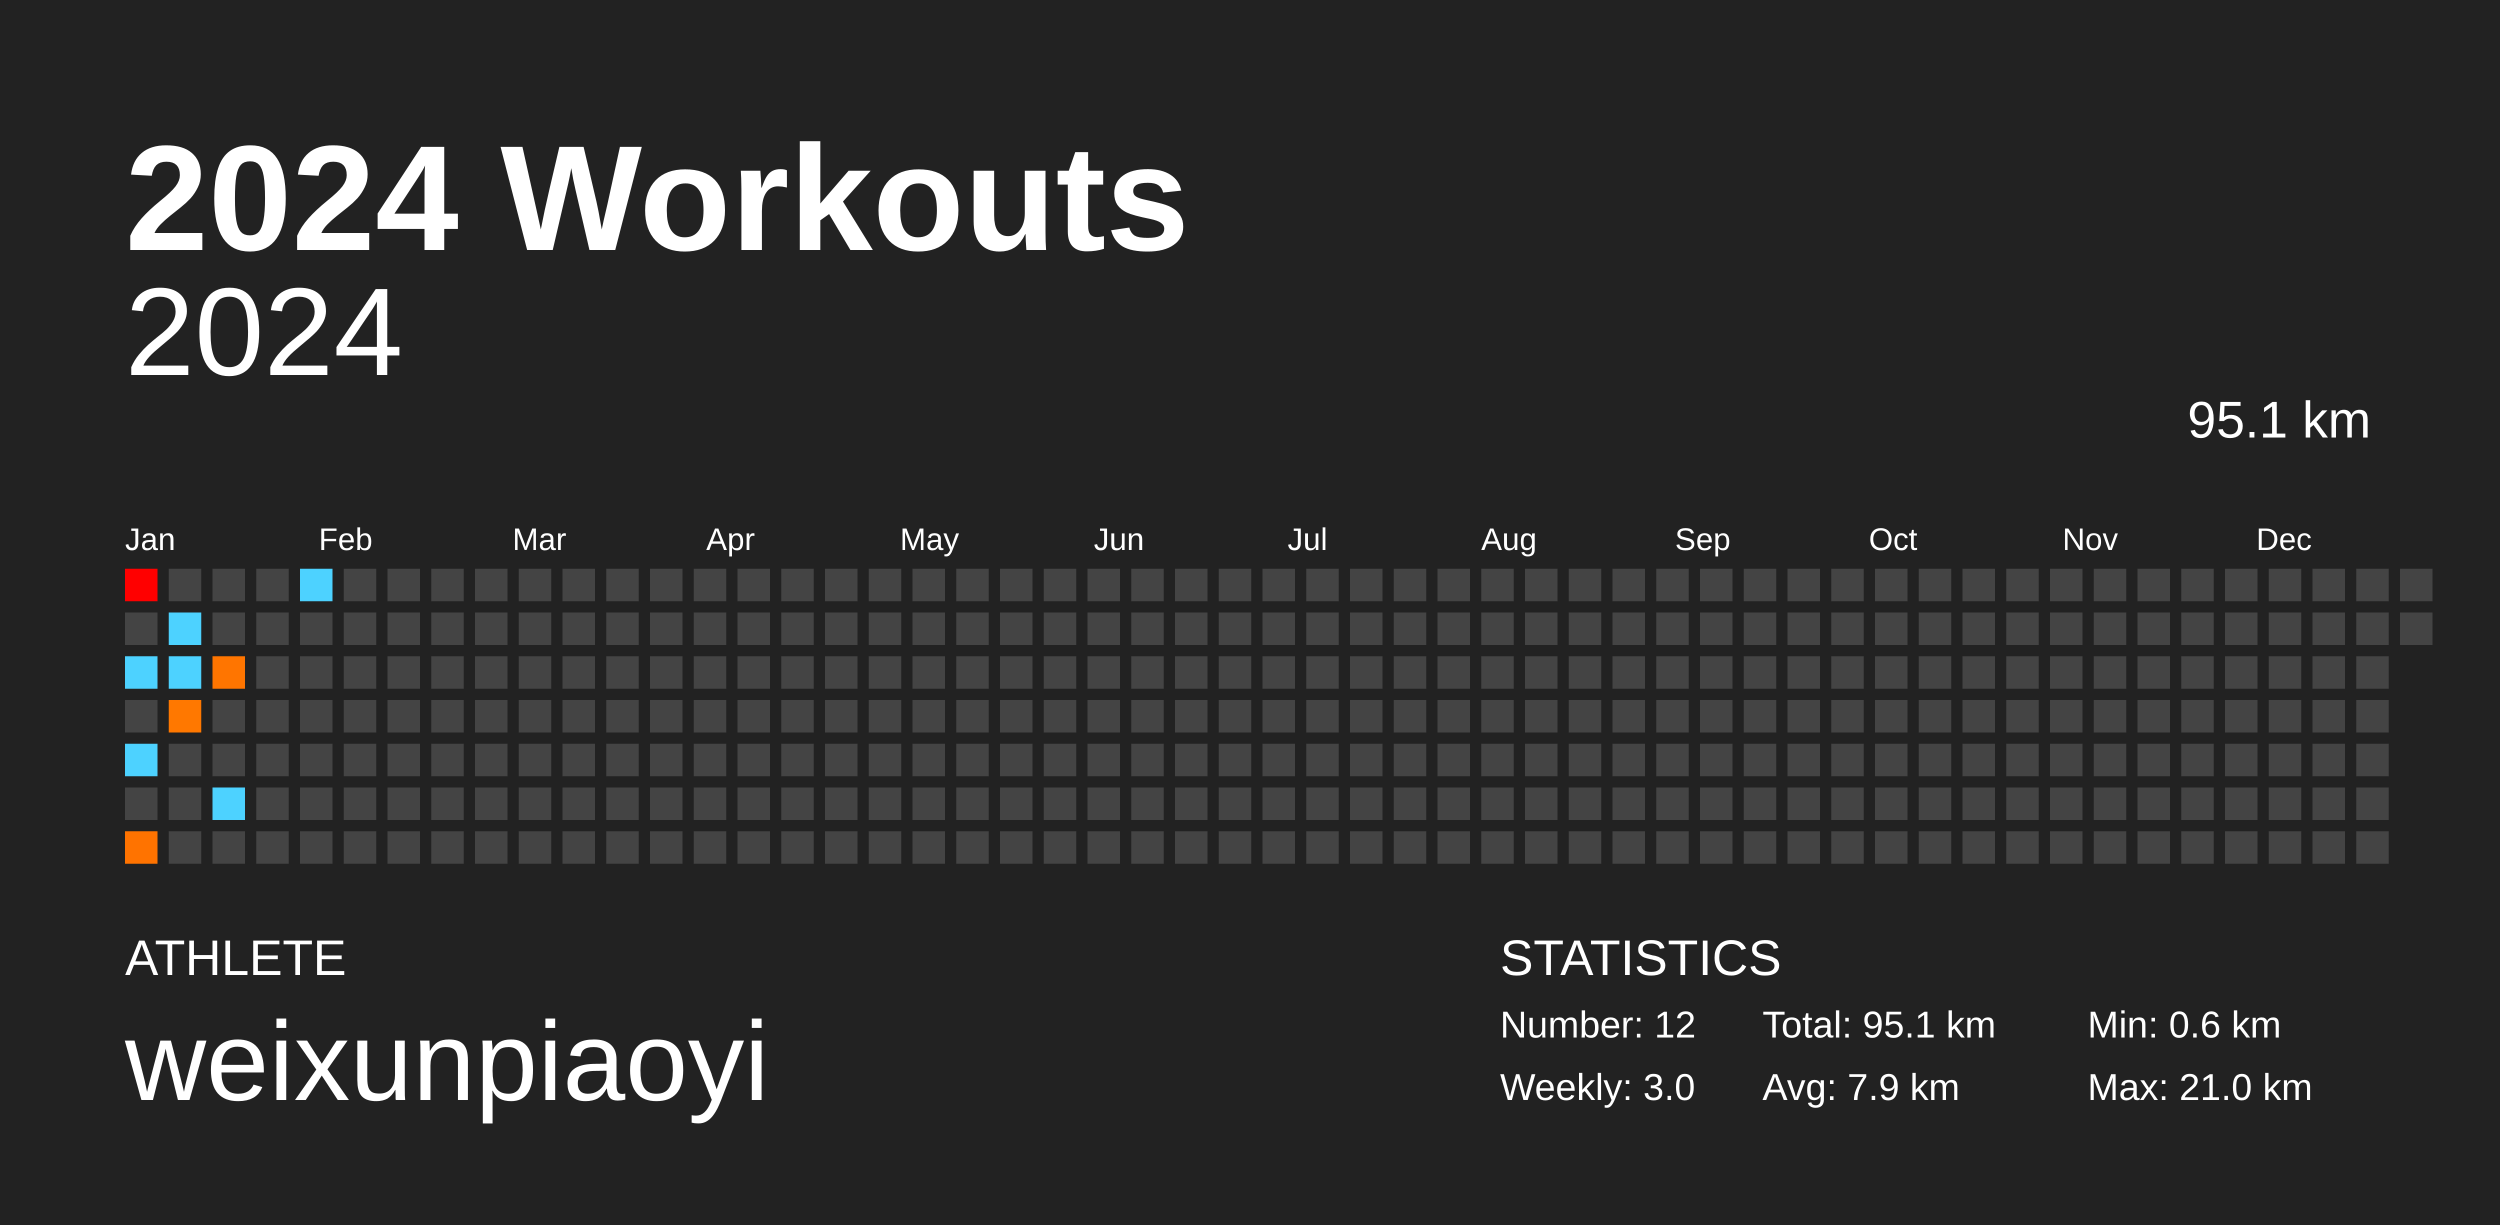
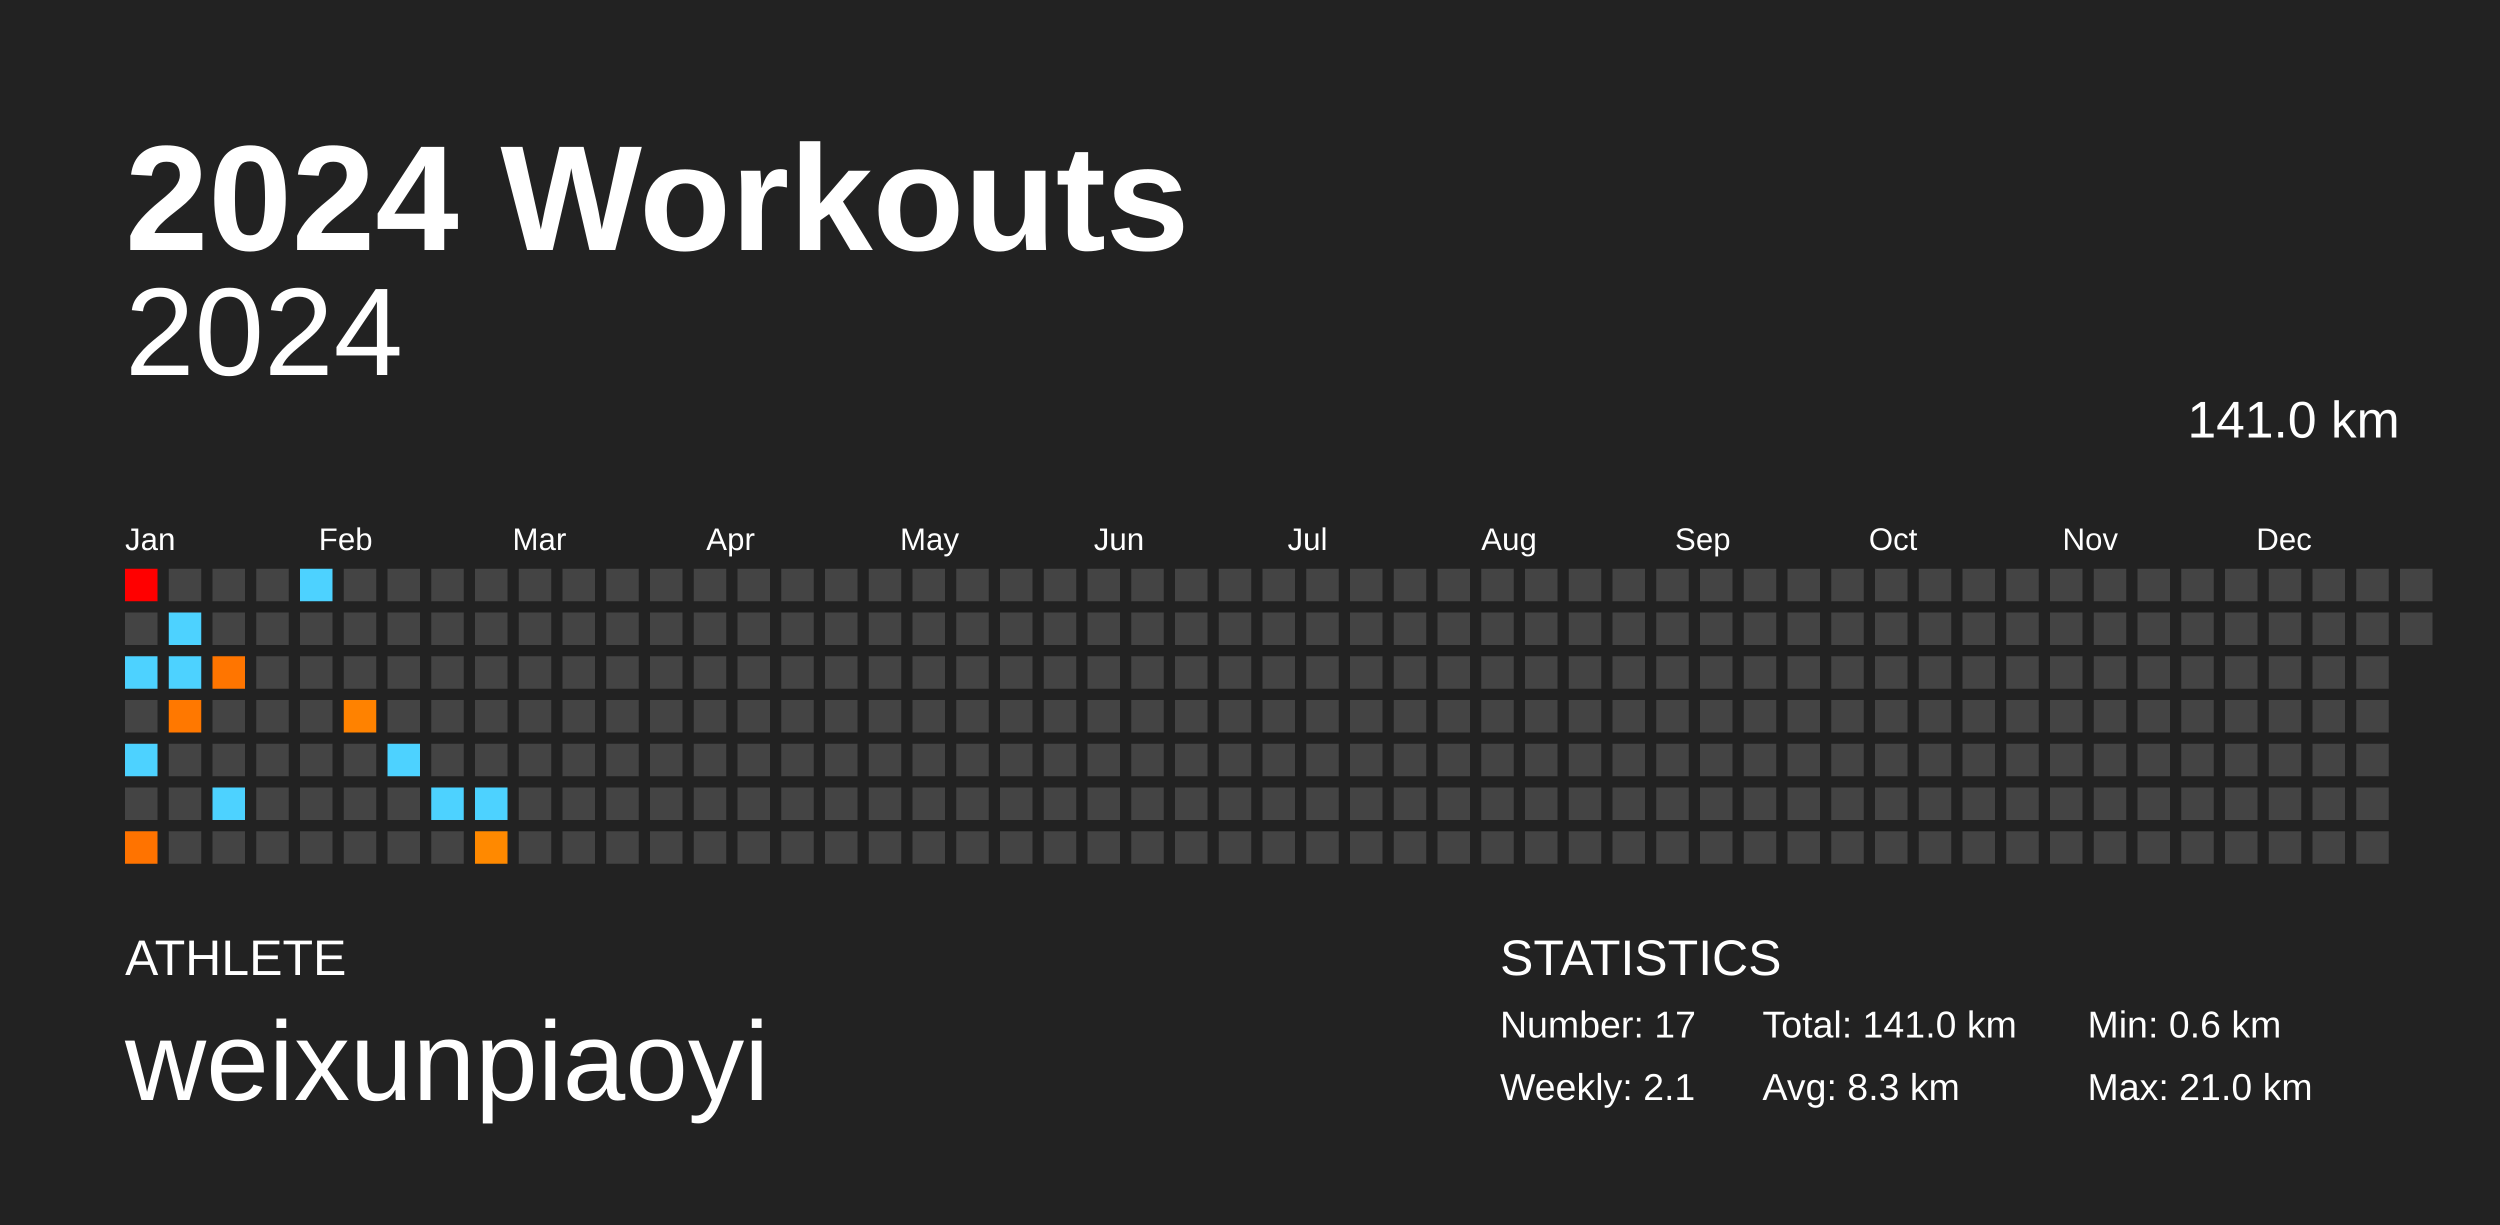
<svg xmlns="http://www.w3.org/2000/svg" baseProfile="full" height="98mm" version="1.1" viewBox="0,0,200,98" width="200mm">
  <defs />
  <rect fill="#222222" height="98" width="200" x="0" y="0" />
  <text fill="#FFFFFF" style="font-size:12px; font-family:Arial; font-weight:bold;" x="10" y="20">2024 Workouts</text>
  <text fill="#FFFFFF" style="font-size:4px; font-family:Arial" x="10" y="78">ATHLETE</text>
  <text fill="#FFFFFF" style="font-size:9px; font-family:Arial" x="10" y="88">weixunpiaoyi</text>
  <text fill="#FFFFFF" style="font-size:4px; font-family:Arial" x="120" y="78">STATISTICS</text>
-   <text fill="#FFFFFF" style="font-size:3px; font-family:Arial" x="120" y="83">Number: 12</text>
-   <text fill="#FFFFFF" style="font-size:3px; font-family:Arial" x="120" y="88">Weekly: 3.0</text>
-   <text fill="#FFFFFF" style="font-size:3px; font-family:Arial" x="141" y="83">Total: 95.1 km</text>
-   <text fill="#FFFFFF" style="font-size:3px; font-family:Arial" x="141" y="88">Avg: 7.9 km</text>
+   <text fill="#FFFFFF" style="font-size:3px; font-family:Arial" x="120" y="83">Number: 17</text>
+   <text fill="#FFFFFF" style="font-size:3px; font-family:Arial" x="120" y="88">Weekly: 2.1</text>
+   <text fill="#FFFFFF" style="font-size:3px; font-family:Arial" x="141" y="83">Total: 141.0 km</text>
+   <text fill="#FFFFFF" style="font-size:3px; font-family:Arial" x="141" y="88">Avg: 8.3 km</text>
  <text fill="#FFFFFF" style="font-size:3px; font-family:Arial" x="167" y="83">Min: 0.6 km</text>
  <text fill="#FFFFFF" style="font-size:3px; font-family:Arial" x="167" y="88">Max: 21.0 km</text>
  <text alignment-baseline="hanging" fill="#FFFFFF" style="font-size:10.0px; font-family:Arial;" x="10" y="30">2024</text>
-   <text alignment-baseline="hanging" fill="#FFFFFF" style="font-size:4.125px; font-family:Arial;" x="175" y="35">95.1 km</text>
+   <text alignment-baseline="hanging" fill="#FFFFFF" style="font-size:4.125px; font-family:Arial;" x="175" y="35">141.0 km</text>
  <text fill="#FFFFFF" style="font-size:2.5px; font-family:Arial" x="10.0" y="44">Jan</text>
  <text fill="#FFFFFF" style="font-size:2.5px; font-family:Arial" x="25.5" y="44">Feb</text>
  <text fill="#FFFFFF" style="font-size:2.5px; font-family:Arial" x="41.0" y="44">Mar</text>
  <text fill="#FFFFFF" style="font-size:2.5px; font-family:Arial" x="56.5" y="44">Apr</text>
  <text fill="#FFFFFF" style="font-size:2.5px; font-family:Arial" x="72.0" y="44">May</text>
  <text fill="#FFFFFF" style="font-size:2.5px; font-family:Arial" x="87.5" y="44">Jun</text>
  <text fill="#FFFFFF" style="font-size:2.5px; font-family:Arial" x="103.0" y="44">Jul</text>
  <text fill="#FFFFFF" style="font-size:2.5px; font-family:Arial" x="118.5" y="44">Aug</text>
  <text fill="#FFFFFF" style="font-size:2.5px; font-family:Arial" x="134.0" y="44">Sep</text>
  <text fill="#FFFFFF" style="font-size:2.5px; font-family:Arial" x="149.5" y="44">Oct</text>
  <text fill="#FFFFFF" style="font-size:2.5px; font-family:Arial" x="165.0" y="44">Nov</text>
  <text fill="#FFFFFF" style="font-size:2.5px; font-family:Arial" x="180.5" y="44">Dec</text>
  <rect fill="red" height="2.6" width="2.6" x="10.0" y="45.5" />
  <rect fill="#444444" height="2.6" width="2.6" x="10.0" y="49.0" />
  <rect fill="#4dd2ff" height="2.6" width="2.6" x="10.0" y="52.5" />
  <rect fill="#444444" height="2.6" width="2.6" x="10.0" y="56.0" />
  <rect fill="#4dd2ff" height="2.6" width="2.6" x="10.0" y="59.5" />
  <rect fill="#444444" height="2.6" width="2.6" x="10.0" y="63.0" />
  <rect fill="#ff7300" height="2.6" width="2.6" x="10.0" y="66.5" />
  <rect fill="#444444" height="2.6" width="2.6" x="13.5" y="45.5" />
  <rect fill="#4dd2ff" height="2.6" width="2.6" x="13.5" y="49.0" />
  <rect fill="#4dd2ff" height="2.6" width="2.6" x="13.5" y="52.5" />
  <rect fill="#ff7800" height="2.6" width="2.6" x="13.5" y="56.0" />
  <rect fill="#444444" height="2.6" width="2.6" x="13.5" y="59.5" />
  <rect fill="#444444" height="2.6" width="2.6" x="13.5" y="63.0" />
  <rect fill="#444444" height="2.6" width="2.6" x="13.5" y="66.5" />
  <rect fill="#444444" height="2.6" width="2.6" x="17.0" y="45.5" />
  <rect fill="#444444" height="2.6" width="2.6" x="17.0" y="49.0" />
  <rect fill="#ff7500" height="2.6" width="2.6" x="17.0" y="52.5" />
  <rect fill="#444444" height="2.6" width="2.6" x="17.0" y="56.0" />
  <rect fill="#444444" height="2.6" width="2.6" x="17.0" y="59.5" />
  <rect fill="#4dd2ff" height="2.6" width="2.6" x="17.0" y="63.0" />
  <rect fill="#444444" height="2.6" width="2.6" x="17.0" y="66.5" />
  <rect fill="#444444" height="2.6" width="2.6" x="20.5" y="45.5" />
  <rect fill="#444444" height="2.6" width="2.6" x="20.5" y="49.0" />
  <rect fill="#444444" height="2.6" width="2.6" x="20.5" y="52.5" />
  <rect fill="#444444" height="2.6" width="2.6" x="20.5" y="56.0" />
  <rect fill="#444444" height="2.6" width="2.6" x="20.5" y="59.5" />
  <rect fill="#444444" height="2.6" width="2.6" x="20.5" y="63.0" />
  <rect fill="#444444" height="2.6" width="2.6" x="20.5" y="66.5" />
  <rect fill="#4dd2ff" height="2.6" width="2.6" x="24.0" y="45.5" />
  <rect fill="#444444" height="2.6" width="2.6" x="24.0" y="49.0" />
  <rect fill="#444444" height="2.6" width="2.6" x="24.0" y="52.5" />
  <rect fill="#444444" height="2.6" width="2.6" x="24.0" y="56.0" />
  <rect fill="#444444" height="2.6" width="2.6" x="24.0" y="59.5" />
  <rect fill="#444444" height="2.6" width="2.6" x="24.0" y="63.0" />
  <rect fill="#444444" height="2.6" width="2.6" x="24.0" y="66.5" />
  <rect fill="#444444" height="2.6" width="2.6" x="27.5" y="45.5" />
  <rect fill="#444444" height="2.6" width="2.6" x="27.5" y="49.0" />
  <rect fill="#444444" height="2.6" width="2.6" x="27.5" y="52.5" />
-   <rect fill="#444444" height="2.6" width="2.6" x="27.5" y="56.0" />
+   <rect fill="#ff8200" height="2.6" width="2.6" x="27.5" y="56.0" />
  <rect fill="#444444" height="2.6" width="2.6" x="27.5" y="59.5" />
  <rect fill="#444444" height="2.6" width="2.6" x="27.5" y="63.0" />
  <rect fill="#444444" height="2.6" width="2.6" x="27.5" y="66.5" />
  <rect fill="#444444" height="2.6" width="2.6" x="31.0" y="45.5" />
  <rect fill="#444444" height="2.6" width="2.6" x="31.0" y="49.0" />
  <rect fill="#444444" height="2.6" width="2.6" x="31.0" y="52.5" />
  <rect fill="#444444" height="2.6" width="2.6" x="31.0" y="56.0" />
-   <rect fill="#444444" height="2.6" width="2.6" x="31.0" y="59.5" />
+   <rect fill="#4dd2ff" height="2.6" width="2.6" x="31.0" y="59.5" />
  <rect fill="#444444" height="2.6" width="2.6" x="31.0" y="63.0" />
  <rect fill="#444444" height="2.6" width="2.6" x="31.0" y="66.5" />
  <rect fill="#444444" height="2.6" width="2.6" x="34.5" y="45.5" />
  <rect fill="#444444" height="2.6" width="2.6" x="34.5" y="49.0" />
  <rect fill="#444444" height="2.6" width="2.6" x="34.5" y="52.5" />
  <rect fill="#444444" height="2.6" width="2.6" x="34.5" y="56.0" />
  <rect fill="#444444" height="2.6" width="2.6" x="34.5" y="59.5" />
-   <rect fill="#444444" height="2.6" width="2.6" x="34.5" y="63.0" />
+   <rect fill="#4dd2ff" height="2.6" width="2.6" x="34.5" y="63.0" />
  <rect fill="#444444" height="2.6" width="2.6" x="34.5" y="66.5" />
  <rect fill="#444444" height="2.6" width="2.6" x="38.0" y="45.5" />
  <rect fill="#444444" height="2.6" width="2.6" x="38.0" y="49.0" />
  <rect fill="#444444" height="2.6" width="2.6" x="38.0" y="52.5" />
  <rect fill="#444444" height="2.6" width="2.6" x="38.0" y="56.0" />
  <rect fill="#444444" height="2.6" width="2.6" x="38.0" y="59.5" />
-   <rect fill="#444444" height="2.6" width="2.6" x="38.0" y="63.0" />
-   <rect fill="#444444" height="2.6" width="2.6" x="38.0" y="66.5" />
+   <rect fill="#4dd2ff" height="2.6" width="2.6" x="38.0" y="63.0" />
+   <rect fill="#ff8900" height="2.6" width="2.6" x="38.0" y="66.5" />
  <rect fill="#444444" height="2.6" width="2.6" x="41.5" y="45.5" />
  <rect fill="#444444" height="2.6" width="2.6" x="41.5" y="49.0" />
  <rect fill="#444444" height="2.6" width="2.6" x="41.5" y="52.5" />
  <rect fill="#444444" height="2.6" width="2.6" x="41.5" y="56.0" />
  <rect fill="#444444" height="2.6" width="2.6" x="41.5" y="59.5" />
  <rect fill="#444444" height="2.6" width="2.6" x="41.5" y="63.0" />
  <rect fill="#444444" height="2.6" width="2.6" x="41.5" y="66.5" />
  <rect fill="#444444" height="2.6" width="2.6" x="45.0" y="45.5" />
  <rect fill="#444444" height="2.6" width="2.6" x="45.0" y="49.0" />
  <rect fill="#444444" height="2.6" width="2.6" x="45.0" y="52.5" />
  <rect fill="#444444" height="2.6" width="2.6" x="45.0" y="56.0" />
  <rect fill="#444444" height="2.6" width="2.6" x="45.0" y="59.5" />
  <rect fill="#444444" height="2.6" width="2.6" x="45.0" y="63.0" />
  <rect fill="#444444" height="2.6" width="2.6" x="45.0" y="66.5" />
  <rect fill="#444444" height="2.6" width="2.6" x="48.5" y="45.5" />
  <rect fill="#444444" height="2.6" width="2.6" x="48.5" y="49.0" />
  <rect fill="#444444" height="2.6" width="2.6" x="48.5" y="52.5" />
  <rect fill="#444444" height="2.6" width="2.6" x="48.5" y="56.0" />
  <rect fill="#444444" height="2.6" width="2.6" x="48.5" y="59.5" />
  <rect fill="#444444" height="2.6" width="2.6" x="48.5" y="63.0" />
  <rect fill="#444444" height="2.6" width="2.6" x="48.5" y="66.5" />
  <rect fill="#444444" height="2.6" width="2.6" x="52.0" y="45.5" />
  <rect fill="#444444" height="2.6" width="2.6" x="52.0" y="49.0" />
  <rect fill="#444444" height="2.6" width="2.6" x="52.0" y="52.5" />
  <rect fill="#444444" height="2.6" width="2.6" x="52.0" y="56.0" />
  <rect fill="#444444" height="2.6" width="2.6" x="52.0" y="59.5" />
  <rect fill="#444444" height="2.6" width="2.6" x="52.0" y="63.0" />
  <rect fill="#444444" height="2.6" width="2.6" x="52.0" y="66.5" />
  <rect fill="#444444" height="2.6" width="2.6" x="55.5" y="45.5" />
  <rect fill="#444444" height="2.6" width="2.6" x="55.5" y="49.0" />
  <rect fill="#444444" height="2.6" width="2.6" x="55.5" y="52.5" />
  <rect fill="#444444" height="2.6" width="2.6" x="55.5" y="56.0" />
  <rect fill="#444444" height="2.6" width="2.6" x="55.5" y="59.5" />
  <rect fill="#444444" height="2.6" width="2.6" x="55.5" y="63.0" />
  <rect fill="#444444" height="2.6" width="2.6" x="55.5" y="66.5" />
  <rect fill="#444444" height="2.6" width="2.6" x="59.0" y="45.5" />
  <rect fill="#444444" height="2.6" width="2.6" x="59.0" y="49.0" />
  <rect fill="#444444" height="2.6" width="2.6" x="59.0" y="52.5" />
  <rect fill="#444444" height="2.6" width="2.6" x="59.0" y="56.0" />
  <rect fill="#444444" height="2.6" width="2.6" x="59.0" y="59.5" />
  <rect fill="#444444" height="2.6" width="2.6" x="59.0" y="63.0" />
  <rect fill="#444444" height="2.6" width="2.6" x="59.0" y="66.5" />
  <rect fill="#444444" height="2.6" width="2.6" x="62.5" y="45.5" />
  <rect fill="#444444" height="2.6" width="2.6" x="62.5" y="49.0" />
  <rect fill="#444444" height="2.6" width="2.6" x="62.5" y="52.5" />
  <rect fill="#444444" height="2.6" width="2.6" x="62.5" y="56.0" />
  <rect fill="#444444" height="2.6" width="2.6" x="62.5" y="59.5" />
  <rect fill="#444444" height="2.6" width="2.6" x="62.5" y="63.0" />
  <rect fill="#444444" height="2.6" width="2.6" x="62.5" y="66.5" />
  <rect fill="#444444" height="2.6" width="2.6" x="66.0" y="45.5" />
  <rect fill="#444444" height="2.6" width="2.6" x="66.0" y="49.0" />
  <rect fill="#444444" height="2.6" width="2.6" x="66.0" y="52.5" />
  <rect fill="#444444" height="2.6" width="2.6" x="66.0" y="56.0" />
  <rect fill="#444444" height="2.6" width="2.6" x="66.0" y="59.5" />
  <rect fill="#444444" height="2.6" width="2.6" x="66.0" y="63.0" />
  <rect fill="#444444" height="2.6" width="2.6" x="66.0" y="66.5" />
  <rect fill="#444444" height="2.6" width="2.6" x="69.5" y="45.5" />
  <rect fill="#444444" height="2.6" width="2.6" x="69.5" y="49.0" />
  <rect fill="#444444" height="2.6" width="2.6" x="69.5" y="52.5" />
  <rect fill="#444444" height="2.6" width="2.6" x="69.5" y="56.0" />
  <rect fill="#444444" height="2.6" width="2.6" x="69.5" y="59.5" />
  <rect fill="#444444" height="2.6" width="2.6" x="69.5" y="63.0" />
  <rect fill="#444444" height="2.6" width="2.6" x="69.5" y="66.5" />
  <rect fill="#444444" height="2.6" width="2.6" x="73.0" y="45.5" />
  <rect fill="#444444" height="2.6" width="2.6" x="73.0" y="49.0" />
  <rect fill="#444444" height="2.6" width="2.6" x="73.0" y="52.5" />
  <rect fill="#444444" height="2.6" width="2.6" x="73.0" y="56.0" />
  <rect fill="#444444" height="2.6" width="2.6" x="73.0" y="59.5" />
  <rect fill="#444444" height="2.6" width="2.6" x="73.0" y="63.0" />
  <rect fill="#444444" height="2.6" width="2.6" x="73.0" y="66.5" />
  <rect fill="#444444" height="2.6" width="2.6" x="76.5" y="45.5" />
  <rect fill="#444444" height="2.6" width="2.6" x="76.5" y="49.0" />
  <rect fill="#444444" height="2.6" width="2.6" x="76.5" y="52.5" />
  <rect fill="#444444" height="2.6" width="2.6" x="76.5" y="56.0" />
  <rect fill="#444444" height="2.6" width="2.6" x="76.5" y="59.5" />
  <rect fill="#444444" height="2.6" width="2.6" x="76.5" y="63.0" />
  <rect fill="#444444" height="2.6" width="2.6" x="76.5" y="66.5" />
  <rect fill="#444444" height="2.6" width="2.6" x="80.0" y="45.5" />
  <rect fill="#444444" height="2.6" width="2.6" x="80.0" y="49.0" />
  <rect fill="#444444" height="2.6" width="2.6" x="80.0" y="52.5" />
  <rect fill="#444444" height="2.6" width="2.6" x="80.0" y="56.0" />
  <rect fill="#444444" height="2.6" width="2.6" x="80.0" y="59.5" />
  <rect fill="#444444" height="2.6" width="2.6" x="80.0" y="63.0" />
  <rect fill="#444444" height="2.6" width="2.6" x="80.0" y="66.5" />
  <rect fill="#444444" height="2.6" width="2.6" x="83.5" y="45.5" />
  <rect fill="#444444" height="2.6" width="2.6" x="83.5" y="49.0" />
  <rect fill="#444444" height="2.6" width="2.6" x="83.5" y="52.5" />
  <rect fill="#444444" height="2.6" width="2.6" x="83.5" y="56.0" />
  <rect fill="#444444" height="2.6" width="2.6" x="83.5" y="59.5" />
  <rect fill="#444444" height="2.6" width="2.6" x="83.5" y="63.0" />
  <rect fill="#444444" height="2.6" width="2.6" x="83.5" y="66.5" />
  <rect fill="#444444" height="2.6" width="2.6" x="87.0" y="45.5" />
  <rect fill="#444444" height="2.6" width="2.6" x="87.0" y="49.0" />
  <rect fill="#444444" height="2.6" width="2.6" x="87.0" y="52.5" />
  <rect fill="#444444" height="2.6" width="2.6" x="87.0" y="56.0" />
  <rect fill="#444444" height="2.6" width="2.6" x="87.0" y="59.5" />
  <rect fill="#444444" height="2.6" width="2.6" x="87.0" y="63.0" />
  <rect fill="#444444" height="2.6" width="2.6" x="87.0" y="66.5" />
  <rect fill="#444444" height="2.6" width="2.6" x="90.5" y="45.5" />
  <rect fill="#444444" height="2.6" width="2.6" x="90.5" y="49.0" />
  <rect fill="#444444" height="2.6" width="2.6" x="90.5" y="52.5" />
  <rect fill="#444444" height="2.6" width="2.6" x="90.5" y="56.0" />
  <rect fill="#444444" height="2.6" width="2.6" x="90.5" y="59.5" />
  <rect fill="#444444" height="2.6" width="2.6" x="90.5" y="63.0" />
  <rect fill="#444444" height="2.6" width="2.6" x="90.5" y="66.5" />
  <rect fill="#444444" height="2.6" width="2.6" x="94.0" y="45.5" />
  <rect fill="#444444" height="2.6" width="2.6" x="94.0" y="49.0" />
  <rect fill="#444444" height="2.6" width="2.6" x="94.0" y="52.5" />
  <rect fill="#444444" height="2.6" width="2.6" x="94.0" y="56.0" />
  <rect fill="#444444" height="2.6" width="2.6" x="94.0" y="59.5" />
  <rect fill="#444444" height="2.6" width="2.6" x="94.0" y="63.0" />
  <rect fill="#444444" height="2.6" width="2.6" x="94.0" y="66.5" />
  <rect fill="#444444" height="2.6" width="2.6" x="97.5" y="45.5" />
  <rect fill="#444444" height="2.6" width="2.6" x="97.5" y="49.0" />
  <rect fill="#444444" height="2.6" width="2.6" x="97.5" y="52.5" />
  <rect fill="#444444" height="2.6" width="2.6" x="97.5" y="56.0" />
  <rect fill="#444444" height="2.6" width="2.6" x="97.5" y="59.5" />
  <rect fill="#444444" height="2.6" width="2.6" x="97.5" y="63.0" />
  <rect fill="#444444" height="2.6" width="2.6" x="97.5" y="66.5" />
  <rect fill="#444444" height="2.6" width="2.6" x="101.0" y="45.5" />
  <rect fill="#444444" height="2.6" width="2.6" x="101.0" y="49.0" />
  <rect fill="#444444" height="2.6" width="2.6" x="101.0" y="52.5" />
  <rect fill="#444444" height="2.6" width="2.6" x="101.0" y="56.0" />
  <rect fill="#444444" height="2.6" width="2.6" x="101.0" y="59.5" />
  <rect fill="#444444" height="2.6" width="2.6" x="101.0" y="63.0" />
  <rect fill="#444444" height="2.6" width="2.6" x="101.0" y="66.5" />
  <rect fill="#444444" height="2.6" width="2.6" x="104.5" y="45.5" />
  <rect fill="#444444" height="2.6" width="2.6" x="104.5" y="49.0" />
  <rect fill="#444444" height="2.6" width="2.6" x="104.5" y="52.5" />
  <rect fill="#444444" height="2.6" width="2.6" x="104.5" y="56.0" />
  <rect fill="#444444" height="2.6" width="2.6" x="104.5" y="59.5" />
  <rect fill="#444444" height="2.6" width="2.6" x="104.5" y="63.0" />
  <rect fill="#444444" height="2.6" width="2.6" x="104.5" y="66.5" />
  <rect fill="#444444" height="2.6" width="2.6" x="108.0" y="45.5" />
  <rect fill="#444444" height="2.6" width="2.6" x="108.0" y="49.0" />
  <rect fill="#444444" height="2.6" width="2.6" x="108.0" y="52.5" />
  <rect fill="#444444" height="2.6" width="2.6" x="108.0" y="56.0" />
  <rect fill="#444444" height="2.6" width="2.6" x="108.0" y="59.5" />
  <rect fill="#444444" height="2.6" width="2.6" x="108.0" y="63.0" />
  <rect fill="#444444" height="2.6" width="2.6" x="108.0" y="66.5" />
  <rect fill="#444444" height="2.6" width="2.6" x="111.5" y="45.5" />
  <rect fill="#444444" height="2.6" width="2.6" x="111.5" y="49.0" />
  <rect fill="#444444" height="2.6" width="2.6" x="111.5" y="52.5" />
  <rect fill="#444444" height="2.6" width="2.6" x="111.5" y="56.0" />
  <rect fill="#444444" height="2.6" width="2.6" x="111.5" y="59.5" />
  <rect fill="#444444" height="2.6" width="2.6" x="111.5" y="63.0" />
  <rect fill="#444444" height="2.6" width="2.6" x="111.5" y="66.5" />
  <rect fill="#444444" height="2.6" width="2.6" x="115.0" y="45.5" />
  <rect fill="#444444" height="2.6" width="2.6" x="115.0" y="49.0" />
  <rect fill="#444444" height="2.6" width="2.6" x="115.0" y="52.5" />
  <rect fill="#444444" height="2.6" width="2.6" x="115.0" y="56.0" />
  <rect fill="#444444" height="2.6" width="2.6" x="115.0" y="59.5" />
  <rect fill="#444444" height="2.6" width="2.6" x="115.0" y="63.0" />
  <rect fill="#444444" height="2.6" width="2.6" x="115.0" y="66.5" />
  <rect fill="#444444" height="2.6" width="2.6" x="118.5" y="45.5" />
  <rect fill="#444444" height="2.6" width="2.6" x="118.5" y="49.0" />
  <rect fill="#444444" height="2.6" width="2.6" x="118.5" y="52.5" />
  <rect fill="#444444" height="2.6" width="2.6" x="118.5" y="56.0" />
  <rect fill="#444444" height="2.6" width="2.6" x="118.5" y="59.5" />
  <rect fill="#444444" height="2.6" width="2.6" x="118.5" y="63.0" />
  <rect fill="#444444" height="2.6" width="2.6" x="118.5" y="66.5" />
  <rect fill="#444444" height="2.6" width="2.6" x="122.0" y="45.5" />
  <rect fill="#444444" height="2.6" width="2.6" x="122.0" y="49.0" />
  <rect fill="#444444" height="2.6" width="2.6" x="122.0" y="52.5" />
  <rect fill="#444444" height="2.6" width="2.6" x="122.0" y="56.0" />
  <rect fill="#444444" height="2.6" width="2.6" x="122.0" y="59.5" />
  <rect fill="#444444" height="2.6" width="2.6" x="122.0" y="63.0" />
  <rect fill="#444444" height="2.6" width="2.6" x="122.0" y="66.5" />
  <rect fill="#444444" height="2.6" width="2.6" x="125.5" y="45.5" />
  <rect fill="#444444" height="2.6" width="2.6" x="125.5" y="49.0" />
  <rect fill="#444444" height="2.6" width="2.6" x="125.5" y="52.5" />
  <rect fill="#444444" height="2.6" width="2.6" x="125.5" y="56.0" />
  <rect fill="#444444" height="2.6" width="2.6" x="125.5" y="59.5" />
  <rect fill="#444444" height="2.6" width="2.6" x="125.5" y="63.0" />
  <rect fill="#444444" height="2.6" width="2.6" x="125.5" y="66.5" />
  <rect fill="#444444" height="2.6" width="2.6" x="129.0" y="45.5" />
  <rect fill="#444444" height="2.6" width="2.6" x="129.0" y="49.0" />
  <rect fill="#444444" height="2.6" width="2.6" x="129.0" y="52.5" />
  <rect fill="#444444" height="2.6" width="2.6" x="129.0" y="56.0" />
  <rect fill="#444444" height="2.6" width="2.6" x="129.0" y="59.5" />
  <rect fill="#444444" height="2.6" width="2.6" x="129.0" y="63.0" />
  <rect fill="#444444" height="2.6" width="2.6" x="129.0" y="66.5" />
  <rect fill="#444444" height="2.6" width="2.6" x="132.5" y="45.5" />
  <rect fill="#444444" height="2.6" width="2.6" x="132.5" y="49.0" />
  <rect fill="#444444" height="2.6" width="2.6" x="132.5" y="52.5" />
  <rect fill="#444444" height="2.6" width="2.6" x="132.5" y="56.0" />
  <rect fill="#444444" height="2.6" width="2.6" x="132.5" y="59.5" />
  <rect fill="#444444" height="2.6" width="2.6" x="132.5" y="63.0" />
  <rect fill="#444444" height="2.6" width="2.6" x="132.5" y="66.5" />
  <rect fill="#444444" height="2.6" width="2.6" x="136.0" y="45.5" />
  <rect fill="#444444" height="2.6" width="2.6" x="136.0" y="49.0" />
  <rect fill="#444444" height="2.6" width="2.6" x="136.0" y="52.5" />
  <rect fill="#444444" height="2.6" width="2.6" x="136.0" y="56.0" />
  <rect fill="#444444" height="2.6" width="2.6" x="136.0" y="59.5" />
  <rect fill="#444444" height="2.6" width="2.6" x="136.0" y="63.0" />
  <rect fill="#444444" height="2.6" width="2.6" x="136.0" y="66.5" />
  <rect fill="#444444" height="2.6" width="2.6" x="139.5" y="45.5" />
  <rect fill="#444444" height="2.6" width="2.6" x="139.5" y="49.0" />
  <rect fill="#444444" height="2.6" width="2.6" x="139.5" y="52.5" />
  <rect fill="#444444" height="2.6" width="2.6" x="139.5" y="56.0" />
  <rect fill="#444444" height="2.6" width="2.6" x="139.5" y="59.5" />
  <rect fill="#444444" height="2.6" width="2.6" x="139.5" y="63.0" />
  <rect fill="#444444" height="2.6" width="2.6" x="139.5" y="66.5" />
  <rect fill="#444444" height="2.6" width="2.6" x="143.0" y="45.5" />
  <rect fill="#444444" height="2.6" width="2.6" x="143.0" y="49.0" />
  <rect fill="#444444" height="2.6" width="2.6" x="143.0" y="52.5" />
  <rect fill="#444444" height="2.6" width="2.6" x="143.0" y="56.0" />
  <rect fill="#444444" height="2.6" width="2.6" x="143.0" y="59.5" />
  <rect fill="#444444" height="2.6" width="2.6" x="143.0" y="63.0" />
  <rect fill="#444444" height="2.6" width="2.6" x="143.0" y="66.5" />
  <rect fill="#444444" height="2.6" width="2.6" x="146.5" y="45.5" />
  <rect fill="#444444" height="2.6" width="2.6" x="146.5" y="49.0" />
  <rect fill="#444444" height="2.6" width="2.6" x="146.5" y="52.5" />
  <rect fill="#444444" height="2.6" width="2.6" x="146.5" y="56.0" />
  <rect fill="#444444" height="2.6" width="2.6" x="146.5" y="59.5" />
  <rect fill="#444444" height="2.6" width="2.6" x="146.5" y="63.0" />
  <rect fill="#444444" height="2.6" width="2.6" x="146.5" y="66.5" />
  <rect fill="#444444" height="2.6" width="2.6" x="150.0" y="45.5" />
  <rect fill="#444444" height="2.6" width="2.6" x="150.0" y="49.0" />
  <rect fill="#444444" height="2.6" width="2.6" x="150.0" y="52.5" />
  <rect fill="#444444" height="2.6" width="2.6" x="150.0" y="56.0" />
  <rect fill="#444444" height="2.6" width="2.6" x="150.0" y="59.5" />
  <rect fill="#444444" height="2.6" width="2.6" x="150.0" y="63.0" />
  <rect fill="#444444" height="2.6" width="2.6" x="150.0" y="66.5" />
  <rect fill="#444444" height="2.6" width="2.6" x="153.5" y="45.5" />
  <rect fill="#444444" height="2.6" width="2.6" x="153.5" y="49.0" />
  <rect fill="#444444" height="2.6" width="2.6" x="153.5" y="52.5" />
  <rect fill="#444444" height="2.6" width="2.6" x="153.5" y="56.0" />
  <rect fill="#444444" height="2.6" width="2.6" x="153.5" y="59.5" />
  <rect fill="#444444" height="2.6" width="2.6" x="153.5" y="63.0" />
  <rect fill="#444444" height="2.6" width="2.6" x="153.5" y="66.5" />
  <rect fill="#444444" height="2.6" width="2.6" x="157.0" y="45.5" />
  <rect fill="#444444" height="2.6" width="2.6" x="157.0" y="49.0" />
  <rect fill="#444444" height="2.6" width="2.6" x="157.0" y="52.5" />
  <rect fill="#444444" height="2.6" width="2.6" x="157.0" y="56.0" />
  <rect fill="#444444" height="2.6" width="2.6" x="157.0" y="59.5" />
  <rect fill="#444444" height="2.6" width="2.6" x="157.0" y="63.0" />
  <rect fill="#444444" height="2.6" width="2.6" x="157.0" y="66.5" />
  <rect fill="#444444" height="2.6" width="2.6" x="160.5" y="45.5" />
  <rect fill="#444444" height="2.6" width="2.6" x="160.5" y="49.0" />
  <rect fill="#444444" height="2.6" width="2.6" x="160.5" y="52.5" />
  <rect fill="#444444" height="2.6" width="2.6" x="160.5" y="56.0" />
  <rect fill="#444444" height="2.6" width="2.6" x="160.5" y="59.5" />
  <rect fill="#444444" height="2.6" width="2.6" x="160.5" y="63.0" />
  <rect fill="#444444" height="2.6" width="2.6" x="160.5" y="66.5" />
  <rect fill="#444444" height="2.6" width="2.6" x="164.0" y="45.5" />
  <rect fill="#444444" height="2.6" width="2.6" x="164.0" y="49.0" />
  <rect fill="#444444" height="2.6" width="2.6" x="164.0" y="52.5" />
  <rect fill="#444444" height="2.6" width="2.6" x="164.0" y="56.0" />
  <rect fill="#444444" height="2.6" width="2.6" x="164.0" y="59.5" />
  <rect fill="#444444" height="2.6" width="2.6" x="164.0" y="63.0" />
  <rect fill="#444444" height="2.6" width="2.6" x="164.0" y="66.5" />
  <rect fill="#444444" height="2.6" width="2.6" x="167.5" y="45.5" />
  <rect fill="#444444" height="2.6" width="2.6" x="167.5" y="49.0" />
  <rect fill="#444444" height="2.6" width="2.6" x="167.5" y="52.5" />
  <rect fill="#444444" height="2.6" width="2.6" x="167.5" y="56.0" />
  <rect fill="#444444" height="2.6" width="2.6" x="167.5" y="59.5" />
  <rect fill="#444444" height="2.6" width="2.6" x="167.5" y="63.0" />
  <rect fill="#444444" height="2.6" width="2.6" x="167.5" y="66.5" />
  <rect fill="#444444" height="2.6" width="2.6" x="171.0" y="45.5" />
  <rect fill="#444444" height="2.6" width="2.6" x="171.0" y="49.0" />
  <rect fill="#444444" height="2.6" width="2.6" x="171.0" y="52.5" />
  <rect fill="#444444" height="2.6" width="2.6" x="171.0" y="56.0" />
  <rect fill="#444444" height="2.6" width="2.6" x="171.0" y="59.5" />
  <rect fill="#444444" height="2.6" width="2.6" x="171.0" y="63.0" />
  <rect fill="#444444" height="2.6" width="2.6" x="171.0" y="66.5" />
  <rect fill="#444444" height="2.6" width="2.6" x="174.5" y="45.5" />
  <rect fill="#444444" height="2.6" width="2.6" x="174.5" y="49.0" />
  <rect fill="#444444" height="2.6" width="2.6" x="174.5" y="52.5" />
  <rect fill="#444444" height="2.6" width="2.6" x="174.5" y="56.0" />
  <rect fill="#444444" height="2.6" width="2.6" x="174.5" y="59.5" />
  <rect fill="#444444" height="2.6" width="2.6" x="174.5" y="63.0" />
  <rect fill="#444444" height="2.6" width="2.6" x="174.5" y="66.5" />
  <rect fill="#444444" height="2.6" width="2.6" x="178.0" y="45.5" />
  <rect fill="#444444" height="2.6" width="2.6" x="178.0" y="49.0" />
  <rect fill="#444444" height="2.6" width="2.6" x="178.0" y="52.5" />
  <rect fill="#444444" height="2.6" width="2.6" x="178.0" y="56.0" />
  <rect fill="#444444" height="2.6" width="2.6" x="178.0" y="59.5" />
  <rect fill="#444444" height="2.6" width="2.6" x="178.0" y="63.0" />
  <rect fill="#444444" height="2.6" width="2.6" x="178.0" y="66.5" />
  <rect fill="#444444" height="2.6" width="2.6" x="181.5" y="45.5" />
  <rect fill="#444444" height="2.6" width="2.6" x="181.5" y="49.0" />
  <rect fill="#444444" height="2.6" width="2.6" x="181.5" y="52.5" />
  <rect fill="#444444" height="2.6" width="2.6" x="181.5" y="56.0" />
  <rect fill="#444444" height="2.6" width="2.6" x="181.5" y="59.5" />
  <rect fill="#444444" height="2.6" width="2.6" x="181.5" y="63.0" />
  <rect fill="#444444" height="2.6" width="2.6" x="181.5" y="66.5" />
  <rect fill="#444444" height="2.6" width="2.6" x="185.0" y="45.5" />
  <rect fill="#444444" height="2.6" width="2.6" x="185.0" y="49.0" />
  <rect fill="#444444" height="2.6" width="2.6" x="185.0" y="52.5" />
  <rect fill="#444444" height="2.6" width="2.6" x="185.0" y="56.0" />
  <rect fill="#444444" height="2.6" width="2.6" x="185.0" y="59.5" />
  <rect fill="#444444" height="2.6" width="2.6" x="185.0" y="63.0" />
  <rect fill="#444444" height="2.6" width="2.6" x="185.0" y="66.5" />
  <rect fill="#444444" height="2.6" width="2.6" x="188.5" y="45.5" />
  <rect fill="#444444" height="2.6" width="2.6" x="188.5" y="49.0" />
  <rect fill="#444444" height="2.6" width="2.6" x="188.5" y="52.5" />
  <rect fill="#444444" height="2.6" width="2.6" x="188.5" y="56.0" />
  <rect fill="#444444" height="2.6" width="2.6" x="188.5" y="59.5" />
  <rect fill="#444444" height="2.6" width="2.6" x="188.5" y="63.0" />
  <rect fill="#444444" height="2.6" width="2.6" x="188.5" y="66.5" />
  <rect fill="#444444" height="2.6" width="2.6" x="192.0" y="45.5" />
  <rect fill="#444444" height="2.6" width="2.6" x="192.0" y="49.0" />
</svg>
